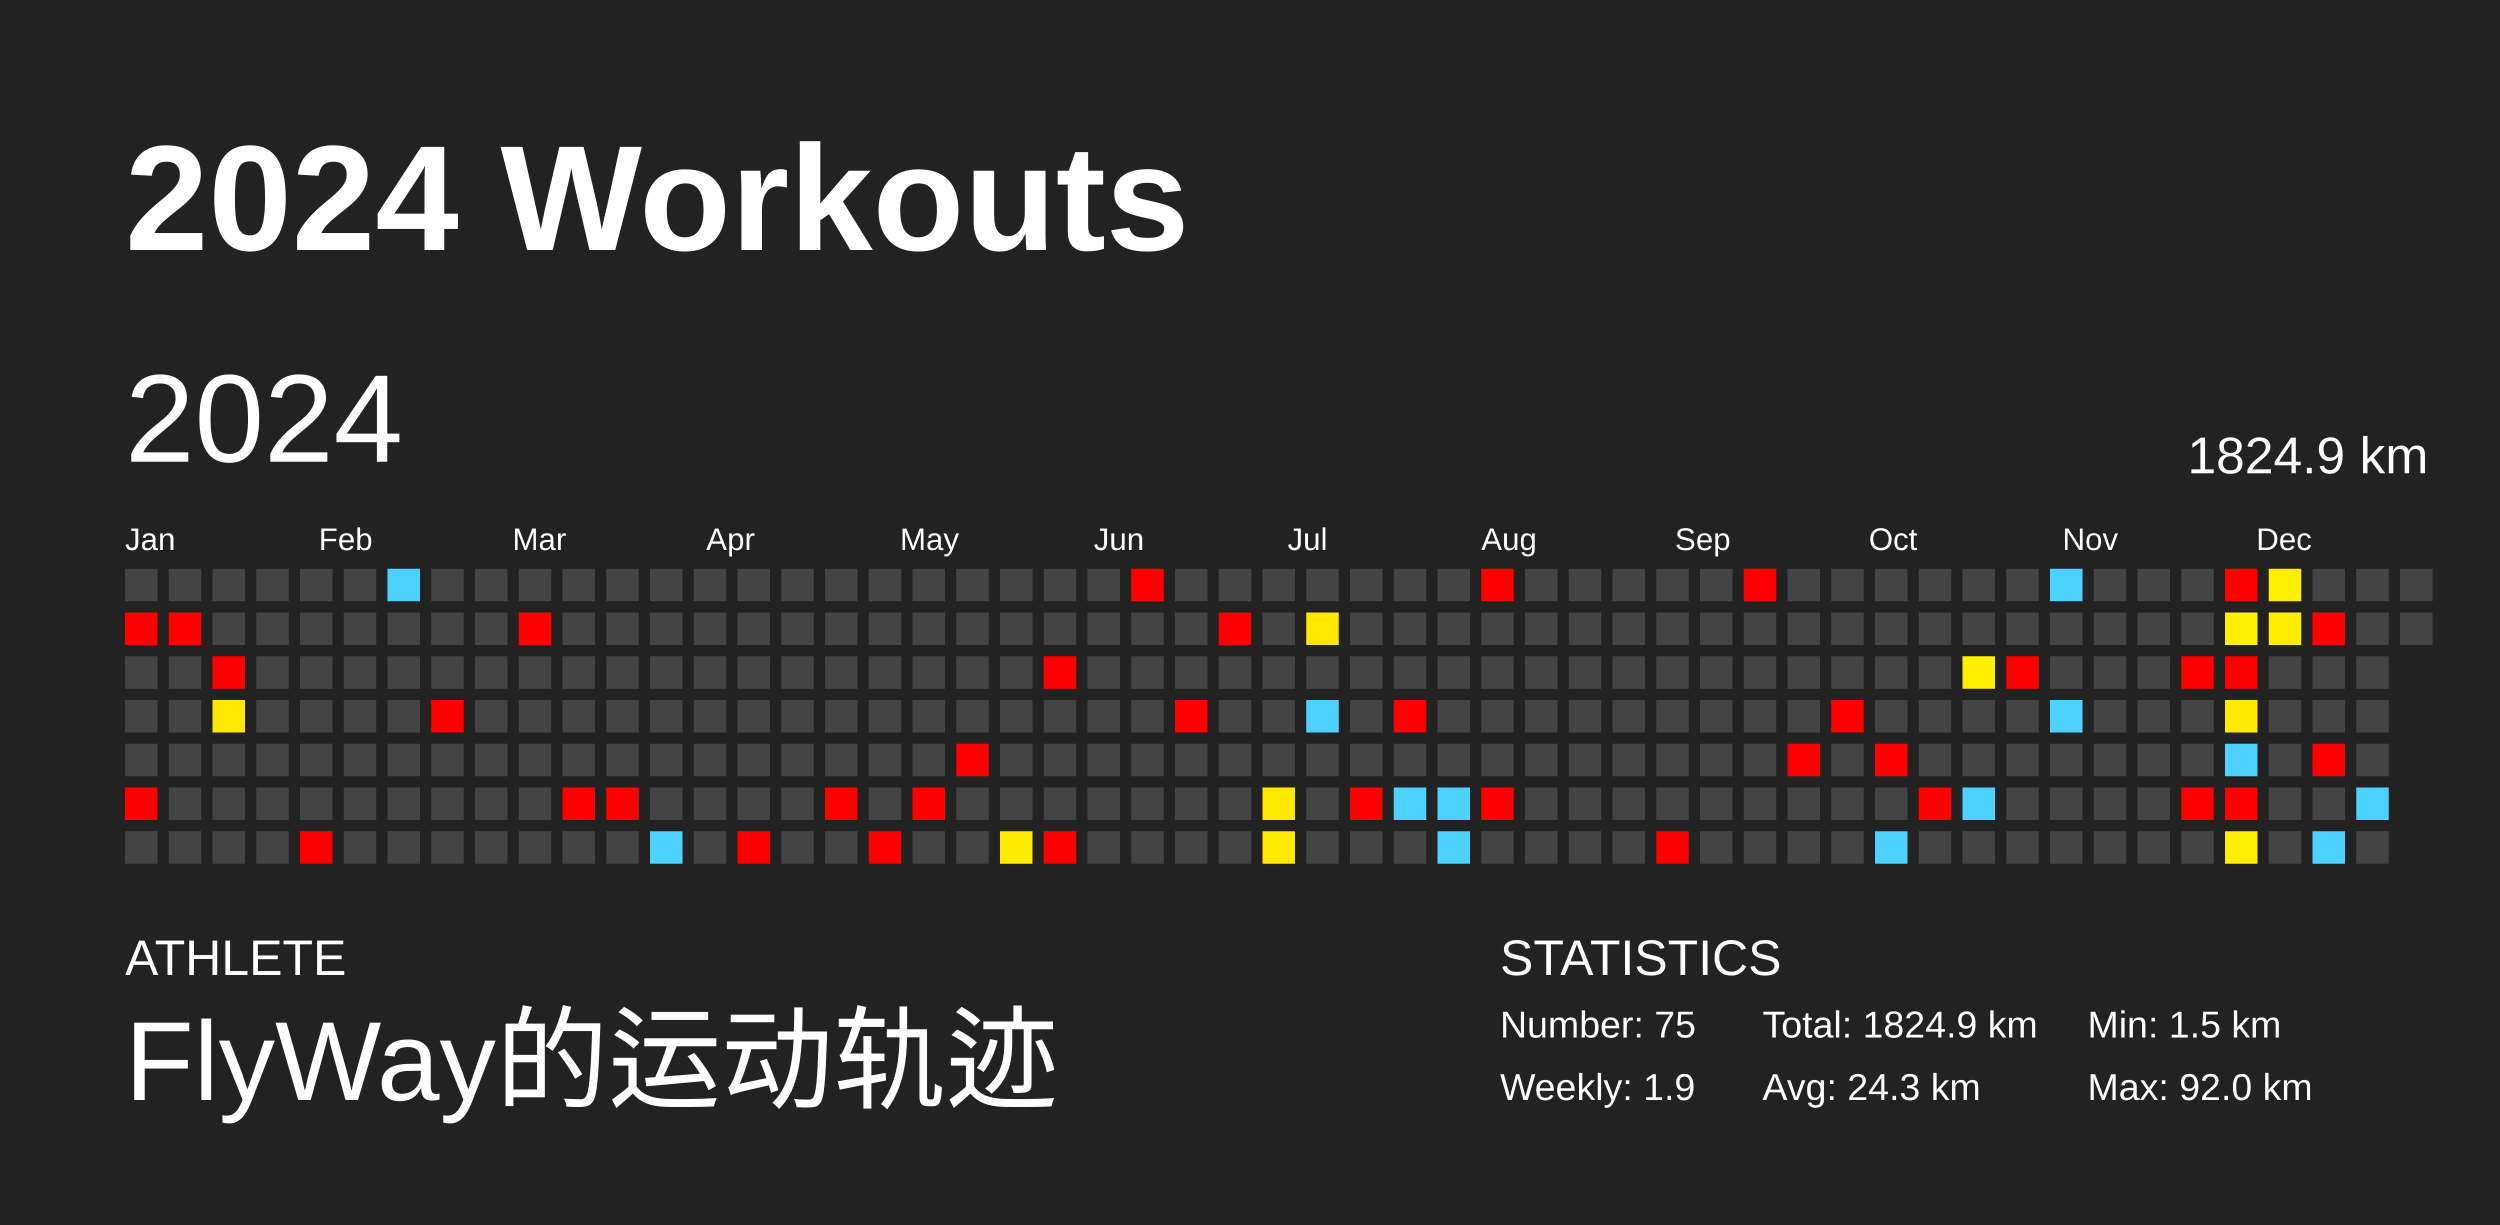
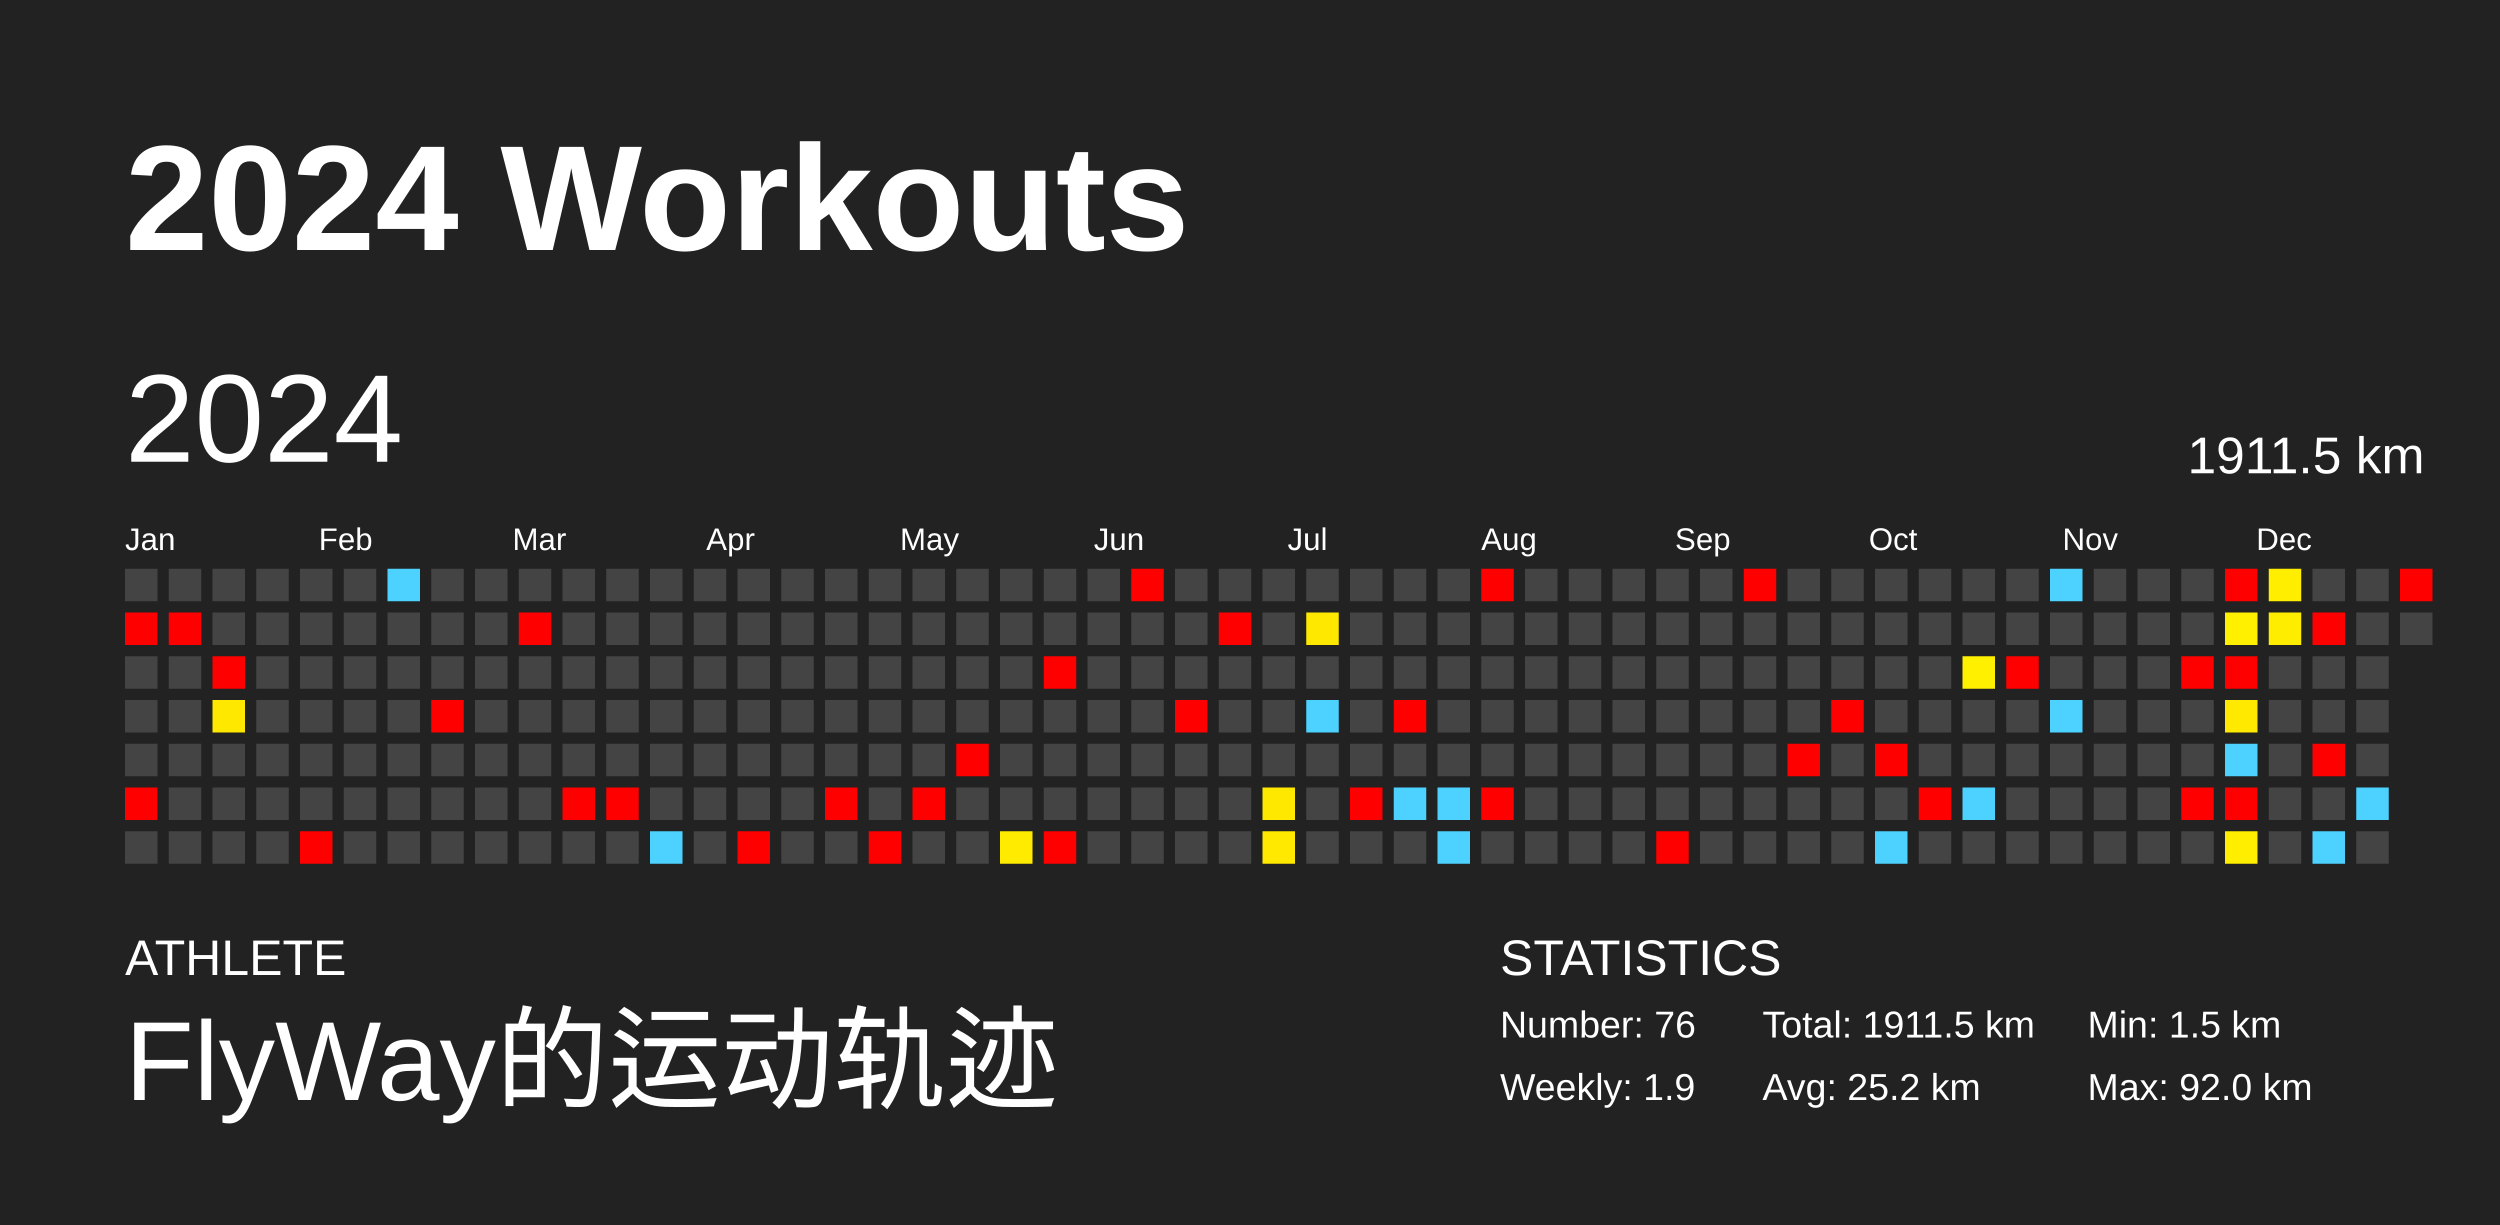
<svg xmlns="http://www.w3.org/2000/svg" baseProfile="full" height="98mm" version="1.1" viewBox="0,0,200,98" width="200mm">
  <defs />
  <rect fill="#222222" height="98" width="200" x="0" y="0" />
  <text fill="#FFFFFF" style="font-size:12px; font-family:Arial; font-weight:bold;" x="10" y="20">2024 Workouts</text>
  <text fill="#FFFFFF" style="font-size:4px; font-family:Arial" x="10" y="78">ATHLETE</text>
  <text fill="#FFFFFF" style="font-size:9px; font-family:Arial" x="10" y="88">FlyWay的运动轨迹</text>
  <text fill="#FFFFFF" style="font-size:4px; font-family:Arial" x="120" y="78">STATISTICS</text>
-   <text fill="#FFFFFF" style="font-size:3px; font-family:Arial" x="120" y="83">Number: 75</text>
+   <text fill="#FFFFFF" style="font-size:3px; font-family:Arial" x="120" y="83">Number: 76</text>
  <text fill="#FFFFFF" style="font-size:3px; font-family:Arial" x="120" y="88">Weekly: 1.9</text>
-   <text fill="#FFFFFF" style="font-size:3px; font-family:Arial" x="141" y="83">Total: 1824.9 km</text>
-   <text fill="#FFFFFF" style="font-size:3px; font-family:Arial" x="141" y="88">Avg: 24.3 km</text>
+   <text fill="#FFFFFF" style="font-size:3px; font-family:Arial" x="141" y="83">Total: 1911.5 km</text>
+   <text fill="#FFFFFF" style="font-size:3px; font-family:Arial" x="141" y="88">Avg: 25.2 km</text>
  <text fill="#FFFFFF" style="font-size:3px; font-family:Arial" x="167" y="83">Min: 1.5 km</text>
  <text fill="#FFFFFF" style="font-size:3px; font-family:Arial" x="167" y="88">Max: 92.0 km</text>
  <text dominant-baseline="hanging" fill="#FFFFFF" style="font-size:10.0px; font-family:Arial;" x="10" y="30">2024</text>
-   <text dominant-baseline="hanging" fill="#FFFFFF" style="font-size:4.125px; font-family:Arial;" x="175" y="35">1824.9 km</text>
+   <text dominant-baseline="hanging" fill="#FFFFFF" style="font-size:4.125px; font-family:Arial;" x="175" y="35">1911.5 km</text>
  <text fill="#FFFFFF" style="font-size:2.5px; font-family:Arial" x="10.0" y="44">Jan</text>
  <text fill="#FFFFFF" style="font-size:2.5px; font-family:Arial" x="25.5" y="44">Feb</text>
  <text fill="#FFFFFF" style="font-size:2.5px; font-family:Arial" x="41.0" y="44">Mar</text>
  <text fill="#FFFFFF" style="font-size:2.5px; font-family:Arial" x="56.5" y="44">Apr</text>
  <text fill="#FFFFFF" style="font-size:2.5px; font-family:Arial" x="72.0" y="44">May</text>
  <text fill="#FFFFFF" style="font-size:2.5px; font-family:Arial" x="87.5" y="44">Jun</text>
  <text fill="#FFFFFF" style="font-size:2.5px; font-family:Arial" x="103.0" y="44">Jul</text>
  <text fill="#FFFFFF" style="font-size:2.5px; font-family:Arial" x="118.5" y="44">Aug</text>
  <text fill="#FFFFFF" style="font-size:2.5px; font-family:Arial" x="134.0" y="44">Sep</text>
  <text fill="#FFFFFF" style="font-size:2.5px; font-family:Arial" x="149.5" y="44">Oct</text>
  <text fill="#FFFFFF" style="font-size:2.5px; font-family:Arial" x="165.0" y="44">Nov</text>
  <text fill="#FFFFFF" style="font-size:2.5px; font-family:Arial" x="180.5" y="44">Dec</text>
  <rect fill="#444444" height="2.6" width="2.6" x="10.0" y="45.5" />
  <rect fill="red" height="2.6" width="2.6" x="10.0" y="49.0" />
  <rect fill="#444444" height="2.6" width="2.6" x="10.0" y="52.5" />
  <rect fill="#444444" height="2.6" width="2.6" x="10.0" y="56.0" />
  <rect fill="#444444" height="2.6" width="2.6" x="10.0" y="59.5" />
  <rect fill="red" height="2.6" width="2.6" x="10.0" y="63.0" />
  <rect fill="#444444" height="2.6" width="2.6" x="10.0" y="66.5" />
  <rect fill="#444444" height="2.6" width="2.6" x="13.5" y="45.5" />
  <rect fill="red" height="2.6" width="2.6" x="13.5" y="49.0" />
  <rect fill="#444444" height="2.6" width="2.6" x="13.5" y="52.5" />
  <rect fill="#444444" height="2.6" width="2.6" x="13.5" y="56.0" />
  <rect fill="#444444" height="2.6" width="2.6" x="13.5" y="59.5" />
  <rect fill="#444444" height="2.6" width="2.6" x="13.5" y="63.0" />
  <rect fill="#444444" height="2.6" width="2.6" x="13.5" y="66.5" />
  <rect fill="#444444" height="2.6" width="2.6" x="17.0" y="45.5" />
  <rect fill="#444444" height="2.6" width="2.6" x="17.0" y="49.0" />
  <rect fill="red" height="2.6" width="2.6" x="17.0" y="52.5" />
  <rect fill="#ffe800" height="2.6" width="2.6" x="17.0" y="56.0" />
  <rect fill="#444444" height="2.6" width="2.6" x="17.0" y="59.5" />
  <rect fill="#444444" height="2.6" width="2.6" x="17.0" y="63.0" />
  <rect fill="#444444" height="2.6" width="2.6" x="17.0" y="66.5" />
  <rect fill="#444444" height="2.6" width="2.6" x="20.5" y="45.5" />
  <rect fill="#444444" height="2.6" width="2.6" x="20.5" y="49.0" />
  <rect fill="#444444" height="2.6" width="2.6" x="20.5" y="52.5" />
  <rect fill="#444444" height="2.6" width="2.6" x="20.5" y="56.0" />
  <rect fill="#444444" height="2.6" width="2.6" x="20.5" y="59.5" />
  <rect fill="#444444" height="2.6" width="2.6" x="20.5" y="63.0" />
  <rect fill="#444444" height="2.6" width="2.6" x="20.5" y="66.5" />
  <rect fill="#444444" height="2.6" width="2.6" x="24.0" y="45.5" />
  <rect fill="#444444" height="2.6" width="2.6" x="24.0" y="49.0" />
  <rect fill="#444444" height="2.6" width="2.6" x="24.0" y="52.5" />
  <rect fill="#444444" height="2.6" width="2.6" x="24.0" y="56.0" />
  <rect fill="#444444" height="2.6" width="2.6" x="24.0" y="59.5" />
  <rect fill="#444444" height="2.6" width="2.6" x="24.0" y="63.0" />
  <rect fill="red" height="2.6" width="2.6" x="24.0" y="66.5" />
  <rect fill="#444444" height="2.6" width="2.6" x="27.5" y="45.5" />
  <rect fill="#444444" height="2.6" width="2.6" x="27.5" y="49.0" />
  <rect fill="#444444" height="2.6" width="2.6" x="27.5" y="52.5" />
  <rect fill="#444444" height="2.6" width="2.6" x="27.5" y="56.0" />
  <rect fill="#444444" height="2.6" width="2.6" x="27.5" y="59.5" />
  <rect fill="#444444" height="2.6" width="2.6" x="27.5" y="63.0" />
  <rect fill="#444444" height="2.6" width="2.6" x="27.5" y="66.5" />
  <rect fill="#4dd2ff" height="2.6" width="2.6" x="31.0" y="45.5" />
  <rect fill="#444444" height="2.6" width="2.6" x="31.0" y="49.0" />
  <rect fill="#444444" height="2.6" width="2.6" x="31.0" y="52.5" />
  <rect fill="#444444" height="2.6" width="2.6" x="31.0" y="56.0" />
  <rect fill="#444444" height="2.6" width="2.6" x="31.0" y="59.5" />
  <rect fill="#444444" height="2.6" width="2.6" x="31.0" y="63.0" />
  <rect fill="#444444" height="2.6" width="2.6" x="31.0" y="66.5" />
  <rect fill="#444444" height="2.6" width="2.6" x="34.5" y="45.5" />
  <rect fill="#444444" height="2.6" width="2.6" x="34.5" y="49.0" />
  <rect fill="#444444" height="2.6" width="2.6" x="34.5" y="52.5" />
  <rect fill="red" height="2.6" width="2.6" x="34.5" y="56.0" />
  <rect fill="#444444" height="2.6" width="2.6" x="34.5" y="59.5" />
  <rect fill="#444444" height="2.6" width="2.6" x="34.5" y="63.0" />
  <rect fill="#444444" height="2.6" width="2.6" x="34.5" y="66.5" />
  <rect fill="#444444" height="2.6" width="2.6" x="38.0" y="45.5" />
  <rect fill="#444444" height="2.6" width="2.6" x="38.0" y="49.0" />
  <rect fill="#444444" height="2.6" width="2.6" x="38.0" y="52.5" />
  <rect fill="#444444" height="2.6" width="2.6" x="38.0" y="56.0" />
  <rect fill="#444444" height="2.6" width="2.6" x="38.0" y="59.5" />
  <rect fill="#444444" height="2.6" width="2.6" x="38.0" y="63.0" />
  <rect fill="#444444" height="2.6" width="2.6" x="38.0" y="66.5" />
  <rect fill="#444444" height="2.6" width="2.6" x="41.5" y="45.5" />
  <rect fill="red" height="2.6" width="2.6" x="41.5" y="49.0" />
  <rect fill="#444444" height="2.6" width="2.6" x="41.5" y="52.5" />
  <rect fill="#444444" height="2.6" width="2.6" x="41.5" y="56.0" />
  <rect fill="#444444" height="2.6" width="2.6" x="41.5" y="59.5" />
  <rect fill="#444444" height="2.6" width="2.6" x="41.5" y="63.0" />
  <rect fill="#444444" height="2.6" width="2.6" x="41.5" y="66.5" />
  <rect fill="#444444" height="2.6" width="2.6" x="45.0" y="45.5" />
  <rect fill="#444444" height="2.6" width="2.6" x="45.0" y="49.0" />
  <rect fill="#444444" height="2.6" width="2.6" x="45.0" y="52.5" />
  <rect fill="#444444" height="2.6" width="2.6" x="45.0" y="56.0" />
  <rect fill="#444444" height="2.6" width="2.6" x="45.0" y="59.5" />
  <rect fill="red" height="2.6" width="2.6" x="45.0" y="63.0" />
  <rect fill="#444444" height="2.6" width="2.6" x="45.0" y="66.5" />
  <rect fill="#444444" height="2.6" width="2.6" x="48.5" y="45.5" />
  <rect fill="#444444" height="2.6" width="2.6" x="48.5" y="49.0" />
  <rect fill="#444444" height="2.6" width="2.6" x="48.5" y="52.5" />
  <rect fill="#444444" height="2.6" width="2.6" x="48.5" y="56.0" />
  <rect fill="#444444" height="2.6" width="2.6" x="48.5" y="59.5" />
  <rect fill="red" height="2.6" width="2.6" x="48.5" y="63.0" />
  <rect fill="#444444" height="2.6" width="2.6" x="48.5" y="66.5" />
  <rect fill="#444444" height="2.6" width="2.6" x="52.0" y="45.5" />
  <rect fill="#444444" height="2.6" width="2.6" x="52.0" y="49.0" />
  <rect fill="#444444" height="2.6" width="2.6" x="52.0" y="52.5" />
  <rect fill="#444444" height="2.6" width="2.6" x="52.0" y="56.0" />
  <rect fill="#444444" height="2.6" width="2.6" x="52.0" y="59.5" />
  <rect fill="#444444" height="2.6" width="2.6" x="52.0" y="63.0" />
  <rect fill="#4dd2ff" height="2.6" width="2.6" x="52.0" y="66.5" />
  <rect fill="#444444" height="2.6" width="2.6" x="55.5" y="45.5" />
  <rect fill="#444444" height="2.6" width="2.6" x="55.5" y="49.0" />
  <rect fill="#444444" height="2.6" width="2.6" x="55.5" y="52.5" />
  <rect fill="#444444" height="2.6" width="2.6" x="55.5" y="56.0" />
  <rect fill="#444444" height="2.6" width="2.6" x="55.5" y="59.5" />
  <rect fill="#444444" height="2.6" width="2.6" x="55.5" y="63.0" />
  <rect fill="#444444" height="2.6" width="2.6" x="55.5" y="66.5" />
  <rect fill="#444444" height="2.6" width="2.6" x="59.0" y="45.5" />
  <rect fill="#444444" height="2.6" width="2.6" x="59.0" y="49.0" />
  <rect fill="#444444" height="2.6" width="2.6" x="59.0" y="52.5" />
  <rect fill="#444444" height="2.6" width="2.6" x="59.0" y="56.0" />
  <rect fill="#444444" height="2.6" width="2.6" x="59.0" y="59.5" />
  <rect fill="#444444" height="2.6" width="2.6" x="59.0" y="63.0" />
  <rect fill="red" height="2.6" width="2.6" x="59.0" y="66.5" />
  <rect fill="#444444" height="2.6" width="2.6" x="62.5" y="45.5" />
  <rect fill="#444444" height="2.6" width="2.6" x="62.5" y="49.0" />
  <rect fill="#444444" height="2.6" width="2.6" x="62.5" y="52.5" />
  <rect fill="#444444" height="2.6" width="2.6" x="62.5" y="56.0" />
  <rect fill="#444444" height="2.6" width="2.6" x="62.5" y="59.5" />
  <rect fill="#444444" height="2.6" width="2.6" x="62.5" y="63.0" />
  <rect fill="#444444" height="2.6" width="2.6" x="62.5" y="66.5" />
  <rect fill="#444444" height="2.6" width="2.6" x="66.0" y="45.5" />
  <rect fill="#444444" height="2.6" width="2.6" x="66.0" y="49.0" />
  <rect fill="#444444" height="2.6" width="2.6" x="66.0" y="52.5" />
  <rect fill="#444444" height="2.6" width="2.6" x="66.0" y="56.0" />
  <rect fill="#444444" height="2.6" width="2.6" x="66.0" y="59.5" />
  <rect fill="red" height="2.6" width="2.6" x="66.0" y="63.0" />
  <rect fill="#444444" height="2.6" width="2.6" x="66.0" y="66.5" />
  <rect fill="#444444" height="2.6" width="2.6" x="69.5" y="45.5" />
  <rect fill="#444444" height="2.6" width="2.6" x="69.5" y="49.0" />
  <rect fill="#444444" height="2.6" width="2.6" x="69.5" y="52.5" />
  <rect fill="#444444" height="2.6" width="2.6" x="69.5" y="56.0" />
  <rect fill="#444444" height="2.6" width="2.6" x="69.5" y="59.5" />
  <rect fill="#444444" height="2.6" width="2.6" x="69.5" y="63.0" />
  <rect fill="red" height="2.6" width="2.6" x="69.5" y="66.5" />
  <rect fill="#444444" height="2.6" width="2.6" x="73.0" y="45.5" />
  <rect fill="#444444" height="2.6" width="2.6" x="73.0" y="49.0" />
  <rect fill="#444444" height="2.6" width="2.6" x="73.0" y="52.5" />
  <rect fill="#444444" height="2.6" width="2.6" x="73.0" y="56.0" />
  <rect fill="#444444" height="2.6" width="2.6" x="73.0" y="59.5" />
  <rect fill="red" height="2.6" width="2.6" x="73.0" y="63.0" />
  <rect fill="#444444" height="2.6" width="2.6" x="73.0" y="66.5" />
  <rect fill="#444444" height="2.6" width="2.6" x="76.5" y="45.5" />
  <rect fill="#444444" height="2.6" width="2.6" x="76.5" y="49.0" />
  <rect fill="#444444" height="2.6" width="2.6" x="76.5" y="52.5" />
  <rect fill="#444444" height="2.6" width="2.6" x="76.5" y="56.0" />
  <rect fill="red" height="2.6" width="2.6" x="76.5" y="59.5" />
  <rect fill="#444444" height="2.6" width="2.6" x="76.5" y="63.0" />
  <rect fill="#444444" height="2.6" width="2.6" x="76.5" y="66.5" />
  <rect fill="#444444" height="2.6" width="2.6" x="80.0" y="45.5" />
  <rect fill="#444444" height="2.6" width="2.6" x="80.0" y="49.0" />
  <rect fill="#444444" height="2.6" width="2.6" x="80.0" y="52.5" />
  <rect fill="#444444" height="2.6" width="2.6" x="80.0" y="56.0" />
  <rect fill="#444444" height="2.6" width="2.6" x="80.0" y="59.5" />
  <rect fill="#444444" height="2.6" width="2.6" x="80.0" y="63.0" />
  <rect fill="#ffeb00" height="2.6" width="2.6" x="80.0" y="66.5" />
  <rect fill="#444444" height="2.6" width="2.6" x="83.5" y="45.5" />
  <rect fill="#444444" height="2.6" width="2.6" x="83.5" y="49.0" />
  <rect fill="red" height="2.6" width="2.6" x="83.5" y="52.5" />
  <rect fill="#444444" height="2.6" width="2.6" x="83.5" y="56.0" />
  <rect fill="#444444" height="2.6" width="2.6" x="83.5" y="59.5" />
  <rect fill="#444444" height="2.6" width="2.6" x="83.5" y="63.0" />
  <rect fill="red" height="2.6" width="2.6" x="83.5" y="66.5" />
  <rect fill="#444444" height="2.6" width="2.6" x="87.0" y="45.5" />
  <rect fill="#444444" height="2.6" width="2.6" x="87.0" y="49.0" />
  <rect fill="#444444" height="2.6" width="2.6" x="87.0" y="52.5" />
  <rect fill="#444444" height="2.6" width="2.6" x="87.0" y="56.0" />
  <rect fill="#444444" height="2.6" width="2.6" x="87.0" y="59.5" />
  <rect fill="#444444" height="2.6" width="2.6" x="87.0" y="63.0" />
  <rect fill="#444444" height="2.6" width="2.6" x="87.0" y="66.5" />
  <rect fill="red" height="2.6" width="2.6" x="90.5" y="45.5" />
  <rect fill="#444444" height="2.6" width="2.6" x="90.5" y="49.0" />
  <rect fill="#444444" height="2.6" width="2.6" x="90.5" y="52.5" />
  <rect fill="#444444" height="2.6" width="2.6" x="90.5" y="56.0" />
  <rect fill="#444444" height="2.6" width="2.6" x="90.5" y="59.5" />
  <rect fill="#444444" height="2.6" width="2.6" x="90.5" y="63.0" />
  <rect fill="#444444" height="2.6" width="2.6" x="90.5" y="66.5" />
  <rect fill="#444444" height="2.6" width="2.6" x="94.0" y="45.5" />
  <rect fill="#444444" height="2.6" width="2.6" x="94.0" y="49.0" />
  <rect fill="#444444" height="2.6" width="2.6" x="94.0" y="52.5" />
  <rect fill="red" height="2.6" width="2.6" x="94.0" y="56.0" />
  <rect fill="#444444" height="2.6" width="2.6" x="94.0" y="59.5" />
  <rect fill="#444444" height="2.6" width="2.6" x="94.0" y="63.0" />
  <rect fill="#444444" height="2.6" width="2.6" x="94.0" y="66.5" />
  <rect fill="#444444" height="2.6" width="2.6" x="97.5" y="45.5" />
  <rect fill="red" height="2.6" width="2.6" x="97.5" y="49.0" />
  <rect fill="#444444" height="2.6" width="2.6" x="97.5" y="52.5" />
  <rect fill="#444444" height="2.6" width="2.6" x="97.5" y="56.0" />
  <rect fill="#444444" height="2.6" width="2.6" x="97.5" y="59.5" />
  <rect fill="#444444" height="2.6" width="2.6" x="97.5" y="63.0" />
  <rect fill="#444444" height="2.6" width="2.6" x="97.5" y="66.5" />
  <rect fill="#444444" height="2.6" width="2.6" x="101.0" y="45.5" />
  <rect fill="#444444" height="2.6" width="2.6" x="101.0" y="49.0" />
  <rect fill="#444444" height="2.6" width="2.6" x="101.0" y="52.5" />
  <rect fill="#444444" height="2.6" width="2.6" x="101.0" y="56.0" />
  <rect fill="#444444" height="2.6" width="2.6" x="101.0" y="59.5" />
  <rect fill="#ffe800" height="2.6" width="2.6" x="101.0" y="63.0" />
  <rect fill="#ffe900" height="2.6" width="2.6" x="101.0" y="66.5" />
  <rect fill="#444444" height="2.6" width="2.6" x="104.5" y="45.5" />
  <rect fill="#ffe800" height="2.6" width="2.6" x="104.5" y="49.0" />
  <rect fill="#444444" height="2.6" width="2.6" x="104.5" y="52.5" />
  <rect fill="#4dd2ff" height="2.6" width="2.6" x="104.5" y="56.0" />
  <rect fill="#444444" height="2.6" width="2.6" x="104.5" y="59.5" />
  <rect fill="#444444" height="2.6" width="2.6" x="104.5" y="63.0" />
  <rect fill="#444444" height="2.6" width="2.6" x="104.5" y="66.5" />
  <rect fill="#444444" height="2.6" width="2.6" x="108.0" y="45.5" />
  <rect fill="#444444" height="2.6" width="2.6" x="108.0" y="49.0" />
  <rect fill="#444444" height="2.6" width="2.6" x="108.0" y="52.5" />
  <rect fill="#444444" height="2.6" width="2.6" x="108.0" y="56.0" />
  <rect fill="#444444" height="2.6" width="2.6" x="108.0" y="59.5" />
  <rect fill="red" height="2.6" width="2.6" x="108.0" y="63.0" />
  <rect fill="#444444" height="2.6" width="2.6" x="108.0" y="66.5" />
  <rect fill="#444444" height="2.6" width="2.6" x="111.5" y="45.5" />
  <rect fill="#444444" height="2.6" width="2.6" x="111.5" y="49.0" />
  <rect fill="#444444" height="2.6" width="2.6" x="111.5" y="52.5" />
  <rect fill="red" height="2.6" width="2.6" x="111.5" y="56.0" />
  <rect fill="#444444" height="2.6" width="2.6" x="111.5" y="59.5" />
  <rect fill="#4dd2ff" height="2.6" width="2.6" x="111.5" y="63.0" />
  <rect fill="#444444" height="2.6" width="2.6" x="111.5" y="66.5" />
  <rect fill="#444444" height="2.6" width="2.6" x="115.0" y="45.5" />
  <rect fill="#444444" height="2.6" width="2.6" x="115.0" y="49.0" />
  <rect fill="#444444" height="2.6" width="2.6" x="115.0" y="52.5" />
  <rect fill="#444444" height="2.6" width="2.6" x="115.0" y="56.0" />
  <rect fill="#444444" height="2.6" width="2.6" x="115.0" y="59.5" />
  <rect fill="#4dd2ff" height="2.6" width="2.6" x="115.0" y="63.0" />
  <rect fill="#4dd2ff" height="2.6" width="2.6" x="115.0" y="66.5" />
  <rect fill="red" height="2.6" width="2.6" x="118.5" y="45.5" />
  <rect fill="#444444" height="2.6" width="2.6" x="118.5" y="49.0" />
  <rect fill="#444444" height="2.6" width="2.6" x="118.5" y="52.5" />
  <rect fill="#444444" height="2.6" width="2.6" x="118.5" y="56.0" />
  <rect fill="#444444" height="2.6" width="2.6" x="118.5" y="59.5" />
  <rect fill="red" height="2.6" width="2.6" x="118.5" y="63.0" />
  <rect fill="#444444" height="2.6" width="2.6" x="118.5" y="66.5" />
  <rect fill="#444444" height="2.6" width="2.6" x="122.0" y="45.5" />
  <rect fill="#444444" height="2.6" width="2.6" x="122.0" y="49.0" />
  <rect fill="#444444" height="2.6" width="2.6" x="122.0" y="52.5" />
  <rect fill="#444444" height="2.6" width="2.6" x="122.0" y="56.0" />
  <rect fill="#444444" height="2.6" width="2.6" x="122.0" y="59.5" />
  <rect fill="#444444" height="2.6" width="2.6" x="122.0" y="63.0" />
  <rect fill="#444444" height="2.6" width="2.6" x="122.0" y="66.5" />
  <rect fill="#444444" height="2.6" width="2.6" x="125.5" y="45.5" />
  <rect fill="#444444" height="2.6" width="2.6" x="125.5" y="49.0" />
  <rect fill="#444444" height="2.6" width="2.6" x="125.5" y="52.5" />
  <rect fill="#444444" height="2.6" width="2.6" x="125.5" y="56.0" />
  <rect fill="#444444" height="2.6" width="2.6" x="125.5" y="59.5" />
  <rect fill="#444444" height="2.6" width="2.6" x="125.5" y="63.0" />
  <rect fill="#444444" height="2.6" width="2.6" x="125.5" y="66.5" />
  <rect fill="#444444" height="2.6" width="2.6" x="129.0" y="45.5" />
  <rect fill="#444444" height="2.6" width="2.6" x="129.0" y="49.0" />
  <rect fill="#444444" height="2.6" width="2.6" x="129.0" y="52.5" />
  <rect fill="#444444" height="2.6" width="2.6" x="129.0" y="56.0" />
  <rect fill="#444444" height="2.6" width="2.6" x="129.0" y="59.5" />
  <rect fill="#444444" height="2.6" width="2.6" x="129.0" y="63.0" />
  <rect fill="#444444" height="2.6" width="2.6" x="129.0" y="66.5" />
  <rect fill="#444444" height="2.6" width="2.6" x="132.5" y="45.5" />
  <rect fill="#444444" height="2.6" width="2.6" x="132.5" y="49.0" />
  <rect fill="#444444" height="2.6" width="2.6" x="132.5" y="52.5" />
  <rect fill="#444444" height="2.6" width="2.6" x="132.5" y="56.0" />
  <rect fill="#444444" height="2.6" width="2.6" x="132.5" y="59.5" />
  <rect fill="#444444" height="2.6" width="2.6" x="132.5" y="63.0" />
  <rect fill="red" height="2.6" width="2.6" x="132.5" y="66.5" />
  <rect fill="#444444" height="2.6" width="2.6" x="136.0" y="45.5" />
  <rect fill="#444444" height="2.6" width="2.6" x="136.0" y="49.0" />
  <rect fill="#444444" height="2.6" width="2.6" x="136.0" y="52.5" />
  <rect fill="#444444" height="2.6" width="2.6" x="136.0" y="56.0" />
  <rect fill="#444444" height="2.6" width="2.6" x="136.0" y="59.5" />
  <rect fill="#444444" height="2.6" width="2.6" x="136.0" y="63.0" />
  <rect fill="#444444" height="2.6" width="2.6" x="136.0" y="66.5" />
  <rect fill="red" height="2.6" width="2.6" x="139.5" y="45.5" />
  <rect fill="#444444" height="2.6" width="2.6" x="139.5" y="49.0" />
  <rect fill="#444444" height="2.6" width="2.6" x="139.5" y="52.5" />
  <rect fill="#444444" height="2.6" width="2.6" x="139.5" y="56.0" />
  <rect fill="#444444" height="2.6" width="2.6" x="139.5" y="59.5" />
  <rect fill="#444444" height="2.6" width="2.6" x="139.5" y="63.0" />
  <rect fill="#444444" height="2.6" width="2.6" x="139.5" y="66.5" />
  <rect fill="#444444" height="2.6" width="2.6" x="143.0" y="45.5" />
  <rect fill="#444444" height="2.6" width="2.6" x="143.0" y="49.0" />
  <rect fill="#444444" height="2.6" width="2.6" x="143.0" y="52.5" />
  <rect fill="#444444" height="2.6" width="2.6" x="143.0" y="56.0" />
  <rect fill="red" height="2.6" width="2.6" x="143.0" y="59.5" />
  <rect fill="#444444" height="2.6" width="2.6" x="143.0" y="63.0" />
  <rect fill="#444444" height="2.6" width="2.6" x="143.0" y="66.5" />
  <rect fill="#444444" height="2.6" width="2.6" x="146.5" y="45.5" />
  <rect fill="#444444" height="2.6" width="2.6" x="146.5" y="49.0" />
  <rect fill="#444444" height="2.6" width="2.6" x="146.5" y="52.5" />
  <rect fill="red" height="2.6" width="2.6" x="146.5" y="56.0" />
  <rect fill="#444444" height="2.6" width="2.6" x="146.5" y="59.5" />
  <rect fill="#444444" height="2.6" width="2.6" x="146.5" y="63.0" />
  <rect fill="#444444" height="2.6" width="2.6" x="146.5" y="66.5" />
  <rect fill="#444444" height="2.6" width="2.6" x="150.0" y="45.5" />
  <rect fill="#444444" height="2.6" width="2.6" x="150.0" y="49.0" />
  <rect fill="#444444" height="2.6" width="2.6" x="150.0" y="52.5" />
  <rect fill="#444444" height="2.6" width="2.6" x="150.0" y="56.0" />
  <rect fill="red" height="2.6" width="2.6" x="150.0" y="59.5" />
  <rect fill="#444444" height="2.6" width="2.6" x="150.0" y="63.0" />
  <rect fill="#4dd2ff" height="2.6" width="2.6" x="150.0" y="66.5" />
  <rect fill="#444444" height="2.6" width="2.6" x="153.5" y="45.5" />
  <rect fill="#444444" height="2.6" width="2.6" x="153.5" y="49.0" />
  <rect fill="#444444" height="2.6" width="2.6" x="153.5" y="52.5" />
  <rect fill="#444444" height="2.6" width="2.6" x="153.5" y="56.0" />
  <rect fill="#444444" height="2.6" width="2.6" x="153.5" y="59.5" />
  <rect fill="red" height="2.6" width="2.6" x="153.5" y="63.0" />
  <rect fill="#444444" height="2.6" width="2.6" x="153.5" y="66.5" />
  <rect fill="#444444" height="2.6" width="2.6" x="157.0" y="45.5" />
  <rect fill="#444444" height="2.6" width="2.6" x="157.0" y="49.0" />
  <rect fill="#fff000" height="2.6" width="2.6" x="157.0" y="52.5" />
  <rect fill="#444444" height="2.6" width="2.6" x="157.0" y="56.0" />
  <rect fill="#444444" height="2.6" width="2.6" x="157.0" y="59.5" />
  <rect fill="#4dd2ff" height="2.6" width="2.6" x="157.0" y="63.0" />
  <rect fill="#444444" height="2.6" width="2.6" x="157.0" y="66.5" />
  <rect fill="#444444" height="2.6" width="2.6" x="160.5" y="45.5" />
  <rect fill="#444444" height="2.6" width="2.6" x="160.5" y="49.0" />
  <rect fill="red" height="2.6" width="2.6" x="160.5" y="52.5" />
  <rect fill="#444444" height="2.6" width="2.6" x="160.5" y="56.0" />
  <rect fill="#444444" height="2.6" width="2.6" x="160.5" y="59.5" />
  <rect fill="#444444" height="2.6" width="2.6" x="160.5" y="63.0" />
  <rect fill="#444444" height="2.6" width="2.6" x="160.5" y="66.5" />
  <rect fill="#4dd2ff" height="2.6" width="2.6" x="164.0" y="45.5" />
  <rect fill="#444444" height="2.6" width="2.6" x="164.0" y="49.0" />
  <rect fill="#444444" height="2.6" width="2.6" x="164.0" y="52.5" />
  <rect fill="#4dd2ff" height="2.6" width="2.6" x="164.0" y="56.0" />
  <rect fill="#444444" height="2.6" width="2.6" x="164.0" y="59.5" />
  <rect fill="#444444" height="2.6" width="2.6" x="164.0" y="63.0" />
  <rect fill="#444444" height="2.6" width="2.6" x="164.0" y="66.5" />
  <rect fill="#444444" height="2.6" width="2.6" x="167.5" y="45.5" />
  <rect fill="#444444" height="2.6" width="2.6" x="167.5" y="49.0" />
  <rect fill="#444444" height="2.6" width="2.6" x="167.5" y="52.5" />
  <rect fill="#444444" height="2.6" width="2.6" x="167.5" y="56.0" />
  <rect fill="#444444" height="2.6" width="2.6" x="167.5" y="59.5" />
  <rect fill="#444444" height="2.6" width="2.6" x="167.5" y="63.0" />
  <rect fill="#444444" height="2.6" width="2.6" x="167.5" y="66.5" />
  <rect fill="#444444" height="2.6" width="2.6" x="171.0" y="45.5" />
  <rect fill="#444444" height="2.6" width="2.6" x="171.0" y="49.0" />
  <rect fill="#444444" height="2.6" width="2.6" x="171.0" y="52.5" />
  <rect fill="#444444" height="2.6" width="2.6" x="171.0" y="56.0" />
  <rect fill="#444444" height="2.6" width="2.6" x="171.0" y="59.5" />
  <rect fill="#444444" height="2.6" width="2.6" x="171.0" y="63.0" />
  <rect fill="#444444" height="2.6" width="2.6" x="171.0" y="66.5" />
  <rect fill="#444444" height="2.6" width="2.6" x="174.5" y="45.5" />
  <rect fill="#444444" height="2.6" width="2.6" x="174.5" y="49.0" />
  <rect fill="red" height="2.6" width="2.6" x="174.5" y="52.5" />
  <rect fill="#444444" height="2.6" width="2.6" x="174.5" y="56.0" />
  <rect fill="#444444" height="2.6" width="2.6" x="174.5" y="59.5" />
  <rect fill="red" height="2.6" width="2.6" x="174.5" y="63.0" />
  <rect fill="#444444" height="2.6" width="2.6" x="174.5" y="66.5" />
  <rect fill="red" height="2.6" width="2.6" x="178.0" y="45.5" />
  <rect fill="#fff000" height="2.6" width="2.6" x="178.0" y="49.0" />
  <rect fill="red" height="2.6" width="2.6" x="178.0" y="52.5" />
  <rect fill="#ffe900" height="2.6" width="2.6" x="178.0" y="56.0" />
  <rect fill="#4dd2ff" height="2.6" width="2.6" x="178.0" y="59.5" />
  <rect fill="red" height="2.6" width="2.6" x="178.0" y="63.0" />
  <rect fill="#ffee00" height="2.6" width="2.6" x="178.0" y="66.5" />
  <rect fill="#ffee00" height="2.6" width="2.6" x="181.5" y="45.5" />
  <rect fill="#ffed00" height="2.6" width="2.6" x="181.5" y="49.0" />
  <rect fill="#444444" height="2.6" width="2.6" x="181.5" y="52.5" />
  <rect fill="#444444" height="2.6" width="2.6" x="181.5" y="56.0" />
  <rect fill="#444444" height="2.6" width="2.6" x="181.5" y="59.5" />
  <rect fill="#444444" height="2.6" width="2.6" x="181.5" y="63.0" />
  <rect fill="#444444" height="2.6" width="2.6" x="181.5" y="66.5" />
  <rect fill="#444444" height="2.6" width="2.6" x="185.0" y="45.5" />
  <rect fill="red" height="2.6" width="2.6" x="185.0" y="49.0" />
  <rect fill="#444444" height="2.6" width="2.6" x="185.0" y="52.5" />
  <rect fill="#444444" height="2.6" width="2.6" x="185.0" y="56.0" />
  <rect fill="red" height="2.6" width="2.6" x="185.0" y="59.5" />
  <rect fill="#444444" height="2.6" width="2.6" x="185.0" y="63.0" />
  <rect fill="#4dd2ff" height="2.6" width="2.6" x="185.0" y="66.5" />
  <rect fill="#444444" height="2.6" width="2.6" x="188.5" y="45.5" />
  <rect fill="#444444" height="2.6" width="2.6" x="188.5" y="49.0" />
  <rect fill="#444444" height="2.6" width="2.6" x="188.5" y="52.5" />
  <rect fill="#444444" height="2.6" width="2.6" x="188.5" y="56.0" />
  <rect fill="#444444" height="2.6" width="2.6" x="188.5" y="59.5" />
  <rect fill="#4dd2ff" height="2.6" width="2.6" x="188.5" y="63.0" />
  <rect fill="#444444" height="2.6" width="2.6" x="188.5" y="66.5" />
-   <rect fill="#444444" height="2.6" width="2.6" x="192.0" y="45.5" />
+   <rect fill="red" height="2.6" width="2.6" x="192.0" y="45.5" />
  <rect fill="#444444" height="2.6" width="2.6" x="192.0" y="49.0" />
</svg>
